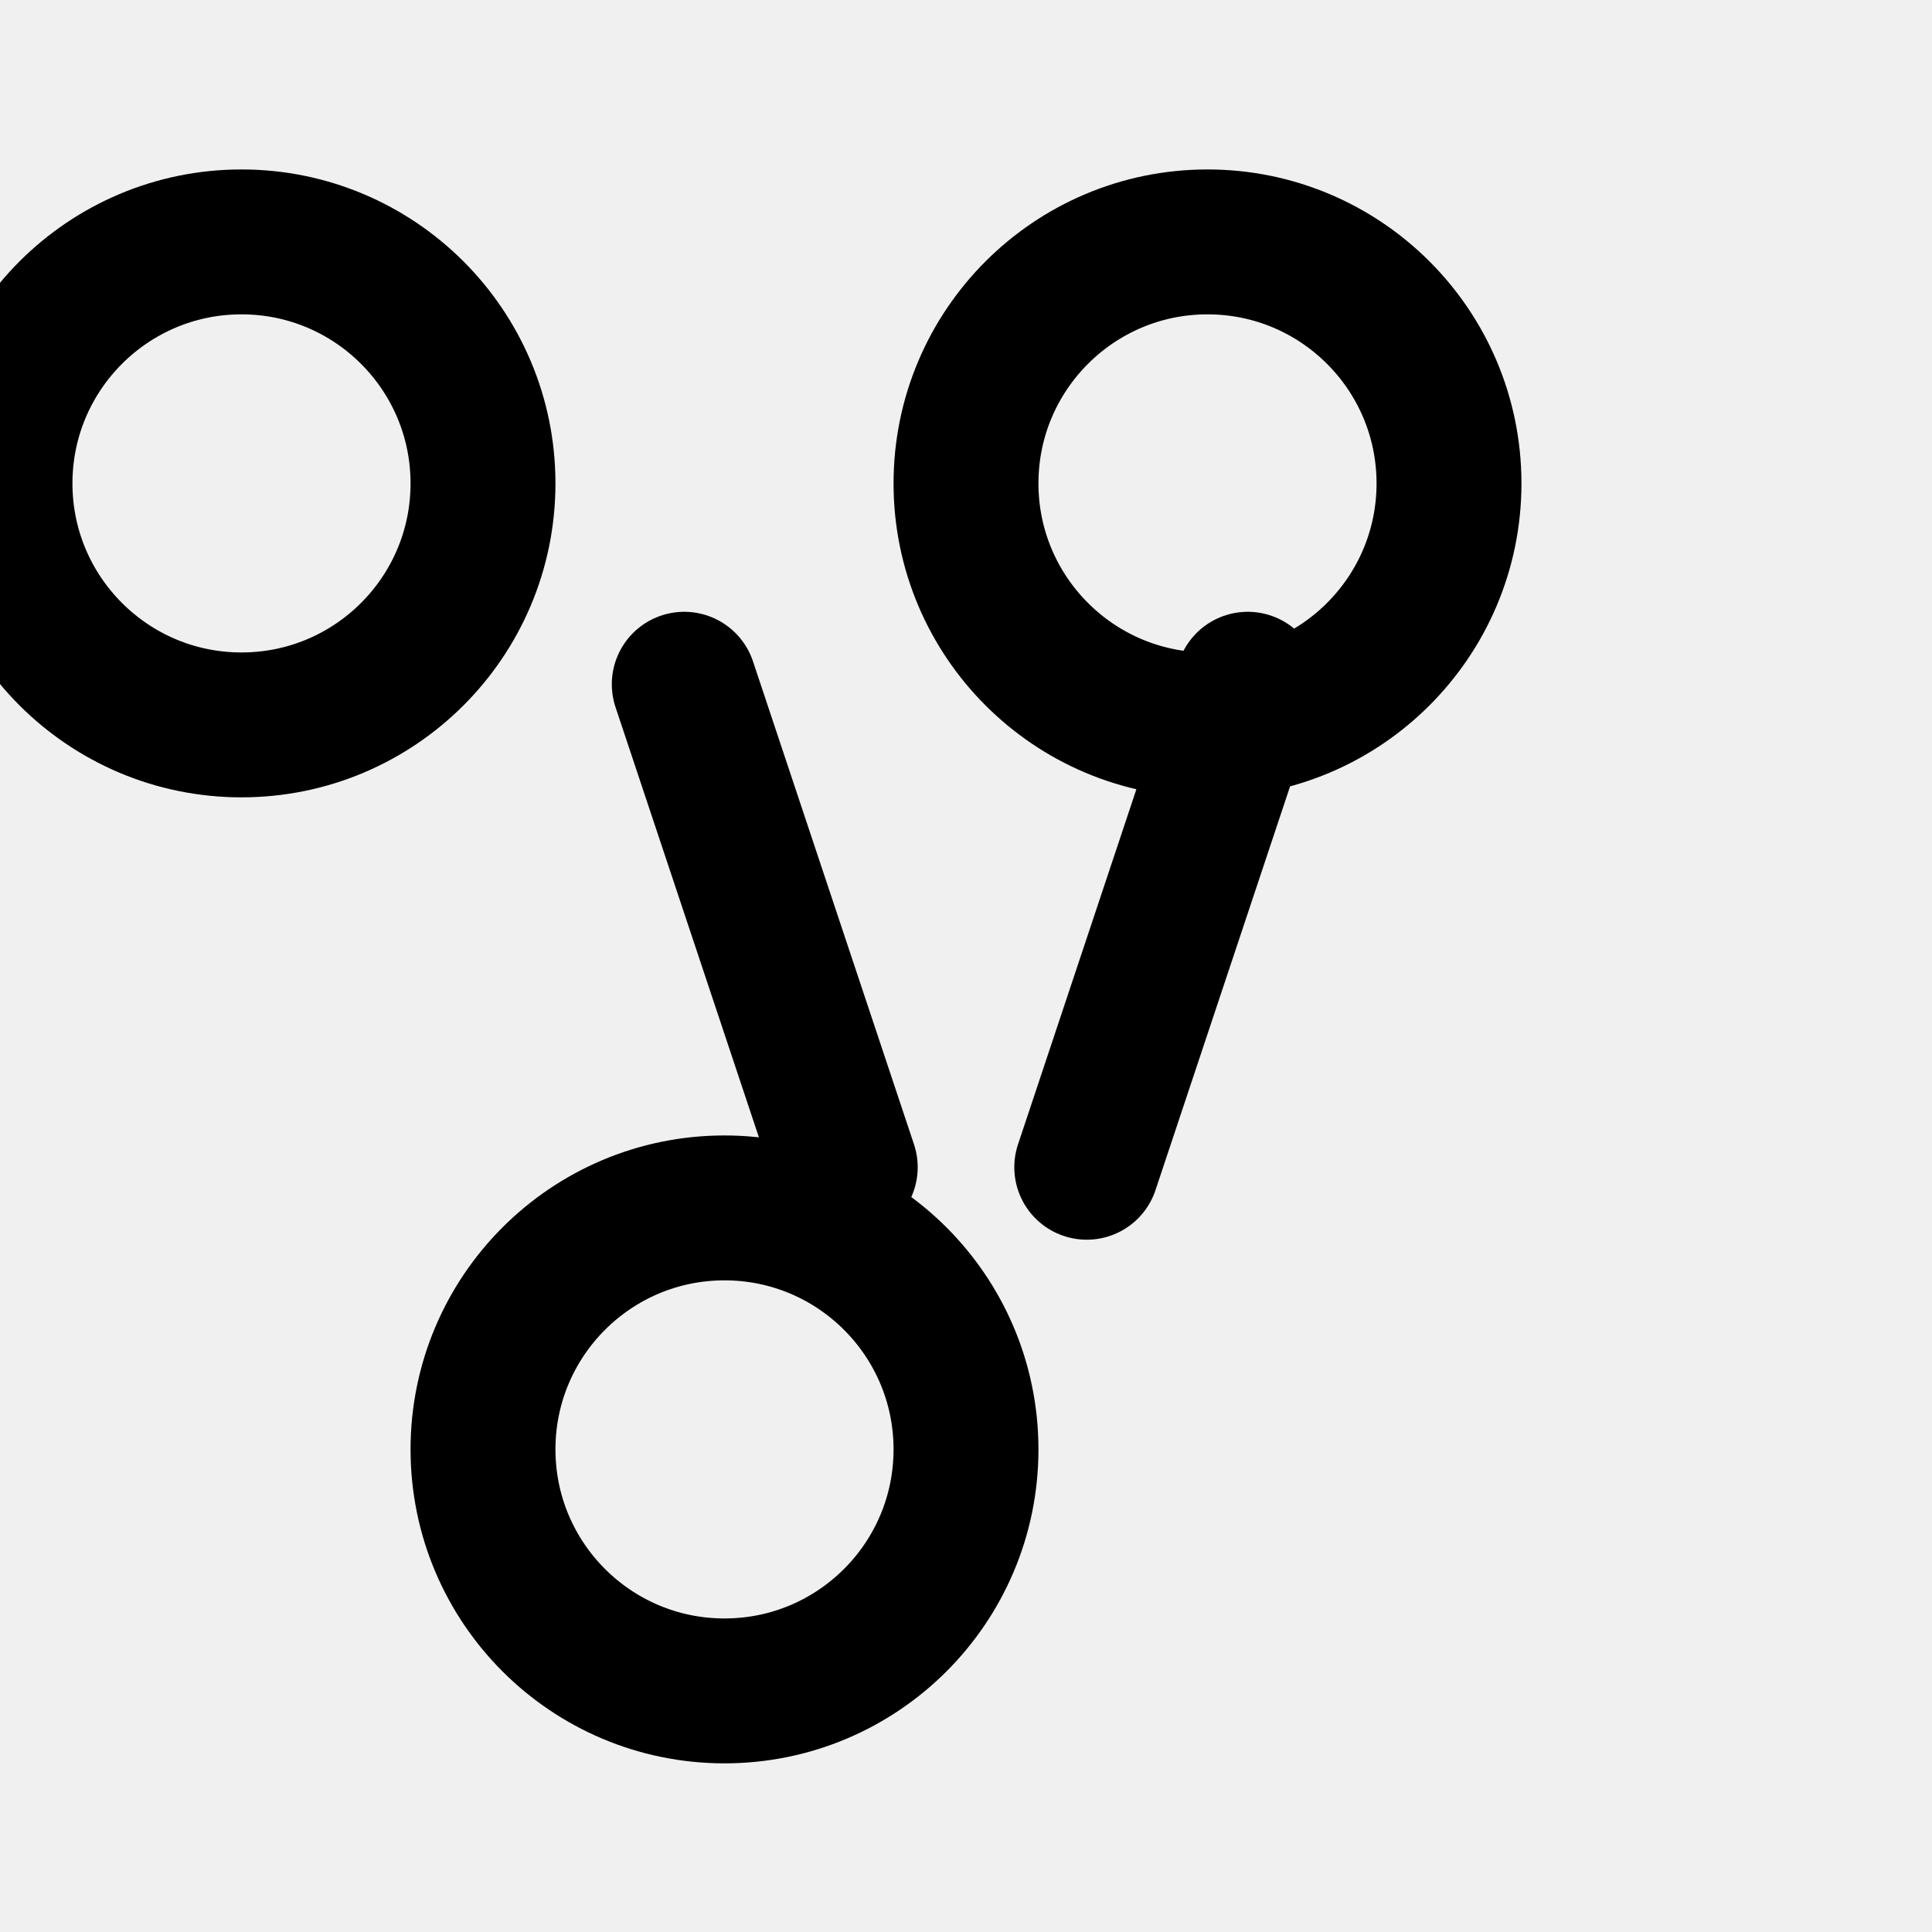
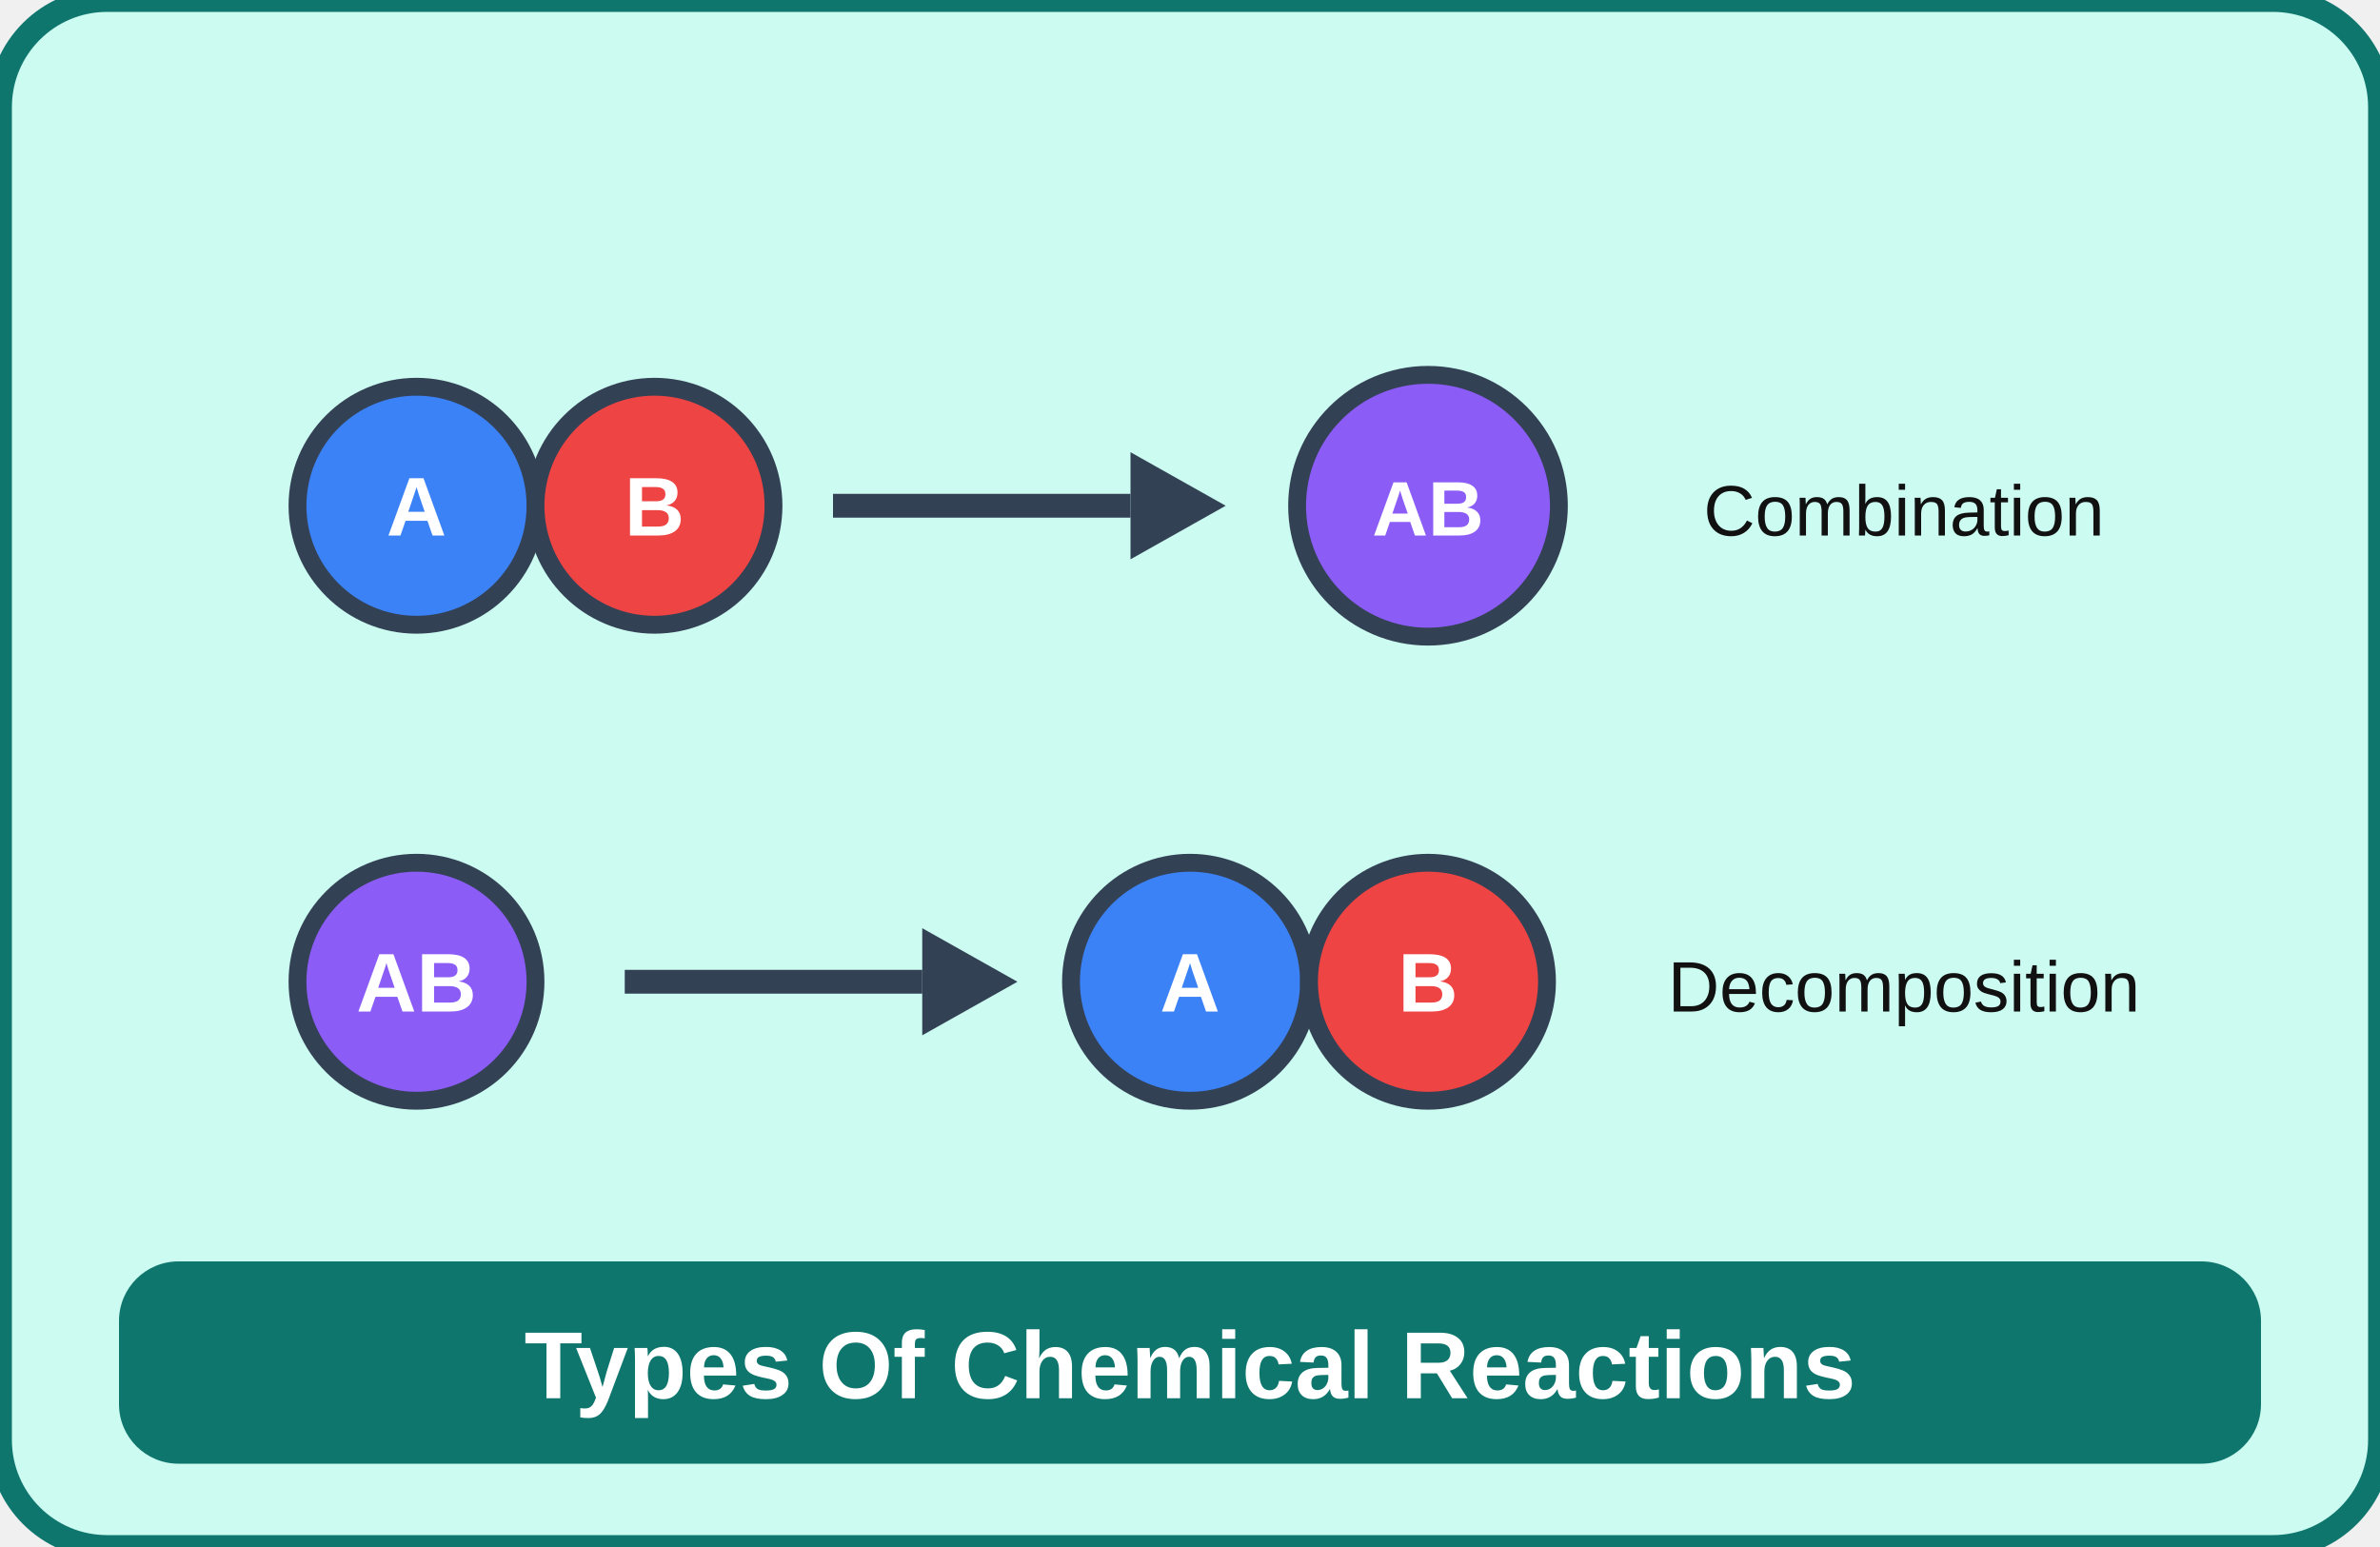
- <svg xmlns="http://www.w3.org/2000/svg" viewBox="0 0 24 24" fill="none" stroke="currentColor" stroke-width="1.8" stroke-linecap="round" stroke-linejoin="round">
-   <path d="M6 6a3 3 0 1 0 0 .01M18 6a3 3 0 1 0 0 .01M12 18a3 3 0 1 0 0 .01M8.5 8.5l2 6M15.5 8.5l-2 6" />
+ <svg xmlns="http://www.w3.org/2000/svg" viewBox="0 0 400 260" width="400" height="260">
+   <rect width="400" height="260" rx="18" fill="#ccfbf1" stroke="#0f766e" stroke-width="4" />
+   <g transform="translate(0,15)">
+     <circle cx="70" cy="70" r="20" fill="#3b82f6" stroke="#334155" stroke-width="3" />
+     <text x="70" y="75" font-family="Arial,sans-serif" font-size="14" fill="#fff" text-anchor="middle" font-weight="bold">A</text>
+     <circle cx="110" cy="70" r="20" fill="#ef4444" stroke="#334155" stroke-width="3" />
+     <text x="110" y="75" font-family="Arial,sans-serif" font-size="14" fill="#fff" text-anchor="middle" font-weight="bold">B</text>
+     <line x1="140" y1="70" x2="190" y2="70" stroke="#334155" stroke-width="4" />
+     <polygon points="190,61 206,70 190,79" fill="#334155" />
+     <circle cx="240" cy="70" r="22" fill="#8b5cf6" stroke="#334155" stroke-width="3" />
+     <text x="240" y="75" font-family="Arial,sans-serif" font-size="13" fill="#fff" text-anchor="middle" font-weight="bold">AB</text>
+     <circle cx="70" cy="150" r="20" fill="#8b5cf6" stroke="#334155" stroke-width="3" />
+     <text x="70" y="155" font-family="Arial,sans-serif" font-size="14" fill="#fff" text-anchor="middle" font-weight="bold">AB</text>
+     <line x1="105" y1="150" x2="155" y2="150" stroke="#334155" stroke-width="4" />
+     <polygon points="155,141 171,150 155,159" fill="#334155" />
+     <circle cx="200" cy="150" r="20" fill="#3b82f6" stroke="#334155" stroke-width="3" />
+     <text x="200" y="155" font-family="Arial,sans-serif" font-size="14" fill="#fff" text-anchor="middle" font-weight="bold">A</text>
+     <circle cx="240" cy="150" r="20" fill="#ef4444" stroke="#334155" stroke-width="3" />
+     <text x="240" y="155" font-family="Arial,sans-serif" font-size="14" fill="#fff" text-anchor="middle" font-weight="bold">B</text>
+     <text x="320" y="75" font-family="Arial,sans-serif" font-size="12" fill="#111" text-anchor="middle" font-weight="normal">Combination</text>
+     <text x="320" y="155" font-family="Arial,sans-serif" font-size="12" fill="#111" text-anchor="middle" font-weight="normal">Decomposition</text>
+   </g>
+   <rect x="20" y="212" width="360" height="34" rx="10" fill="#0f766e" />
+   <text x="200" y="235" font-family="Arial,sans-serif" font-size="16" fill="#fff" text-anchor="middle" font-weight="bold">Types Of Chemical Reactions</text>
</svg>
